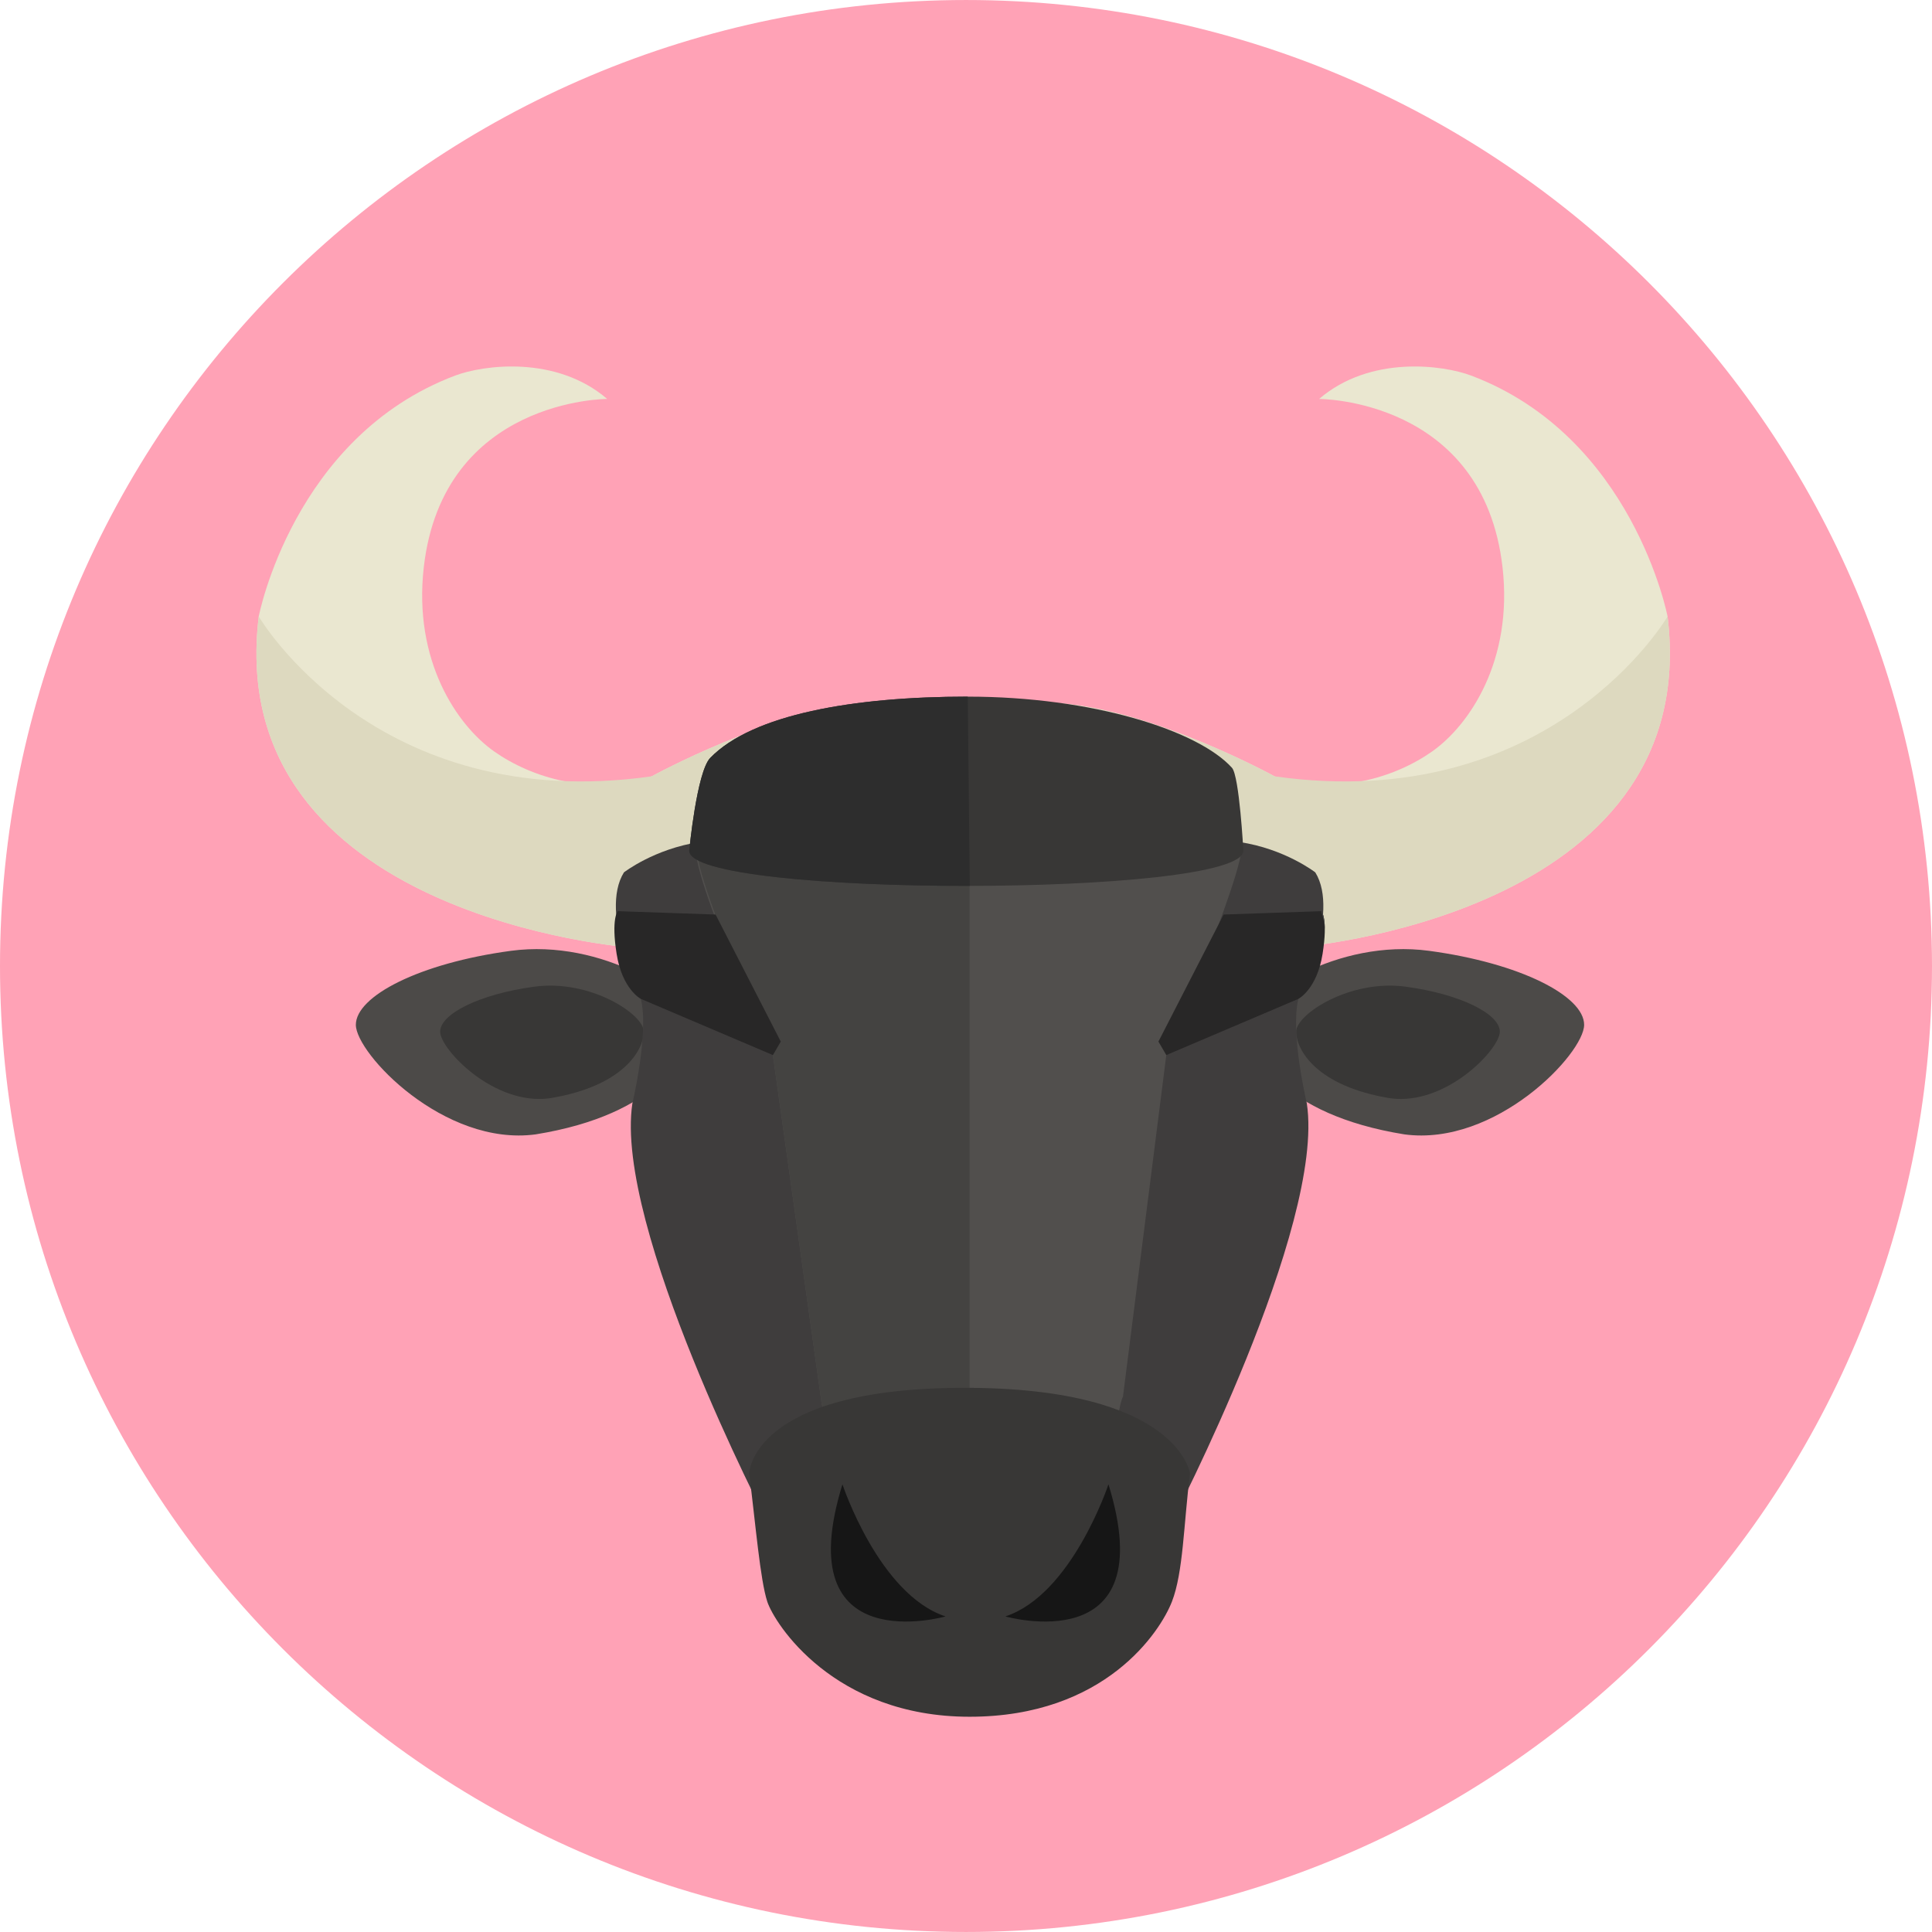
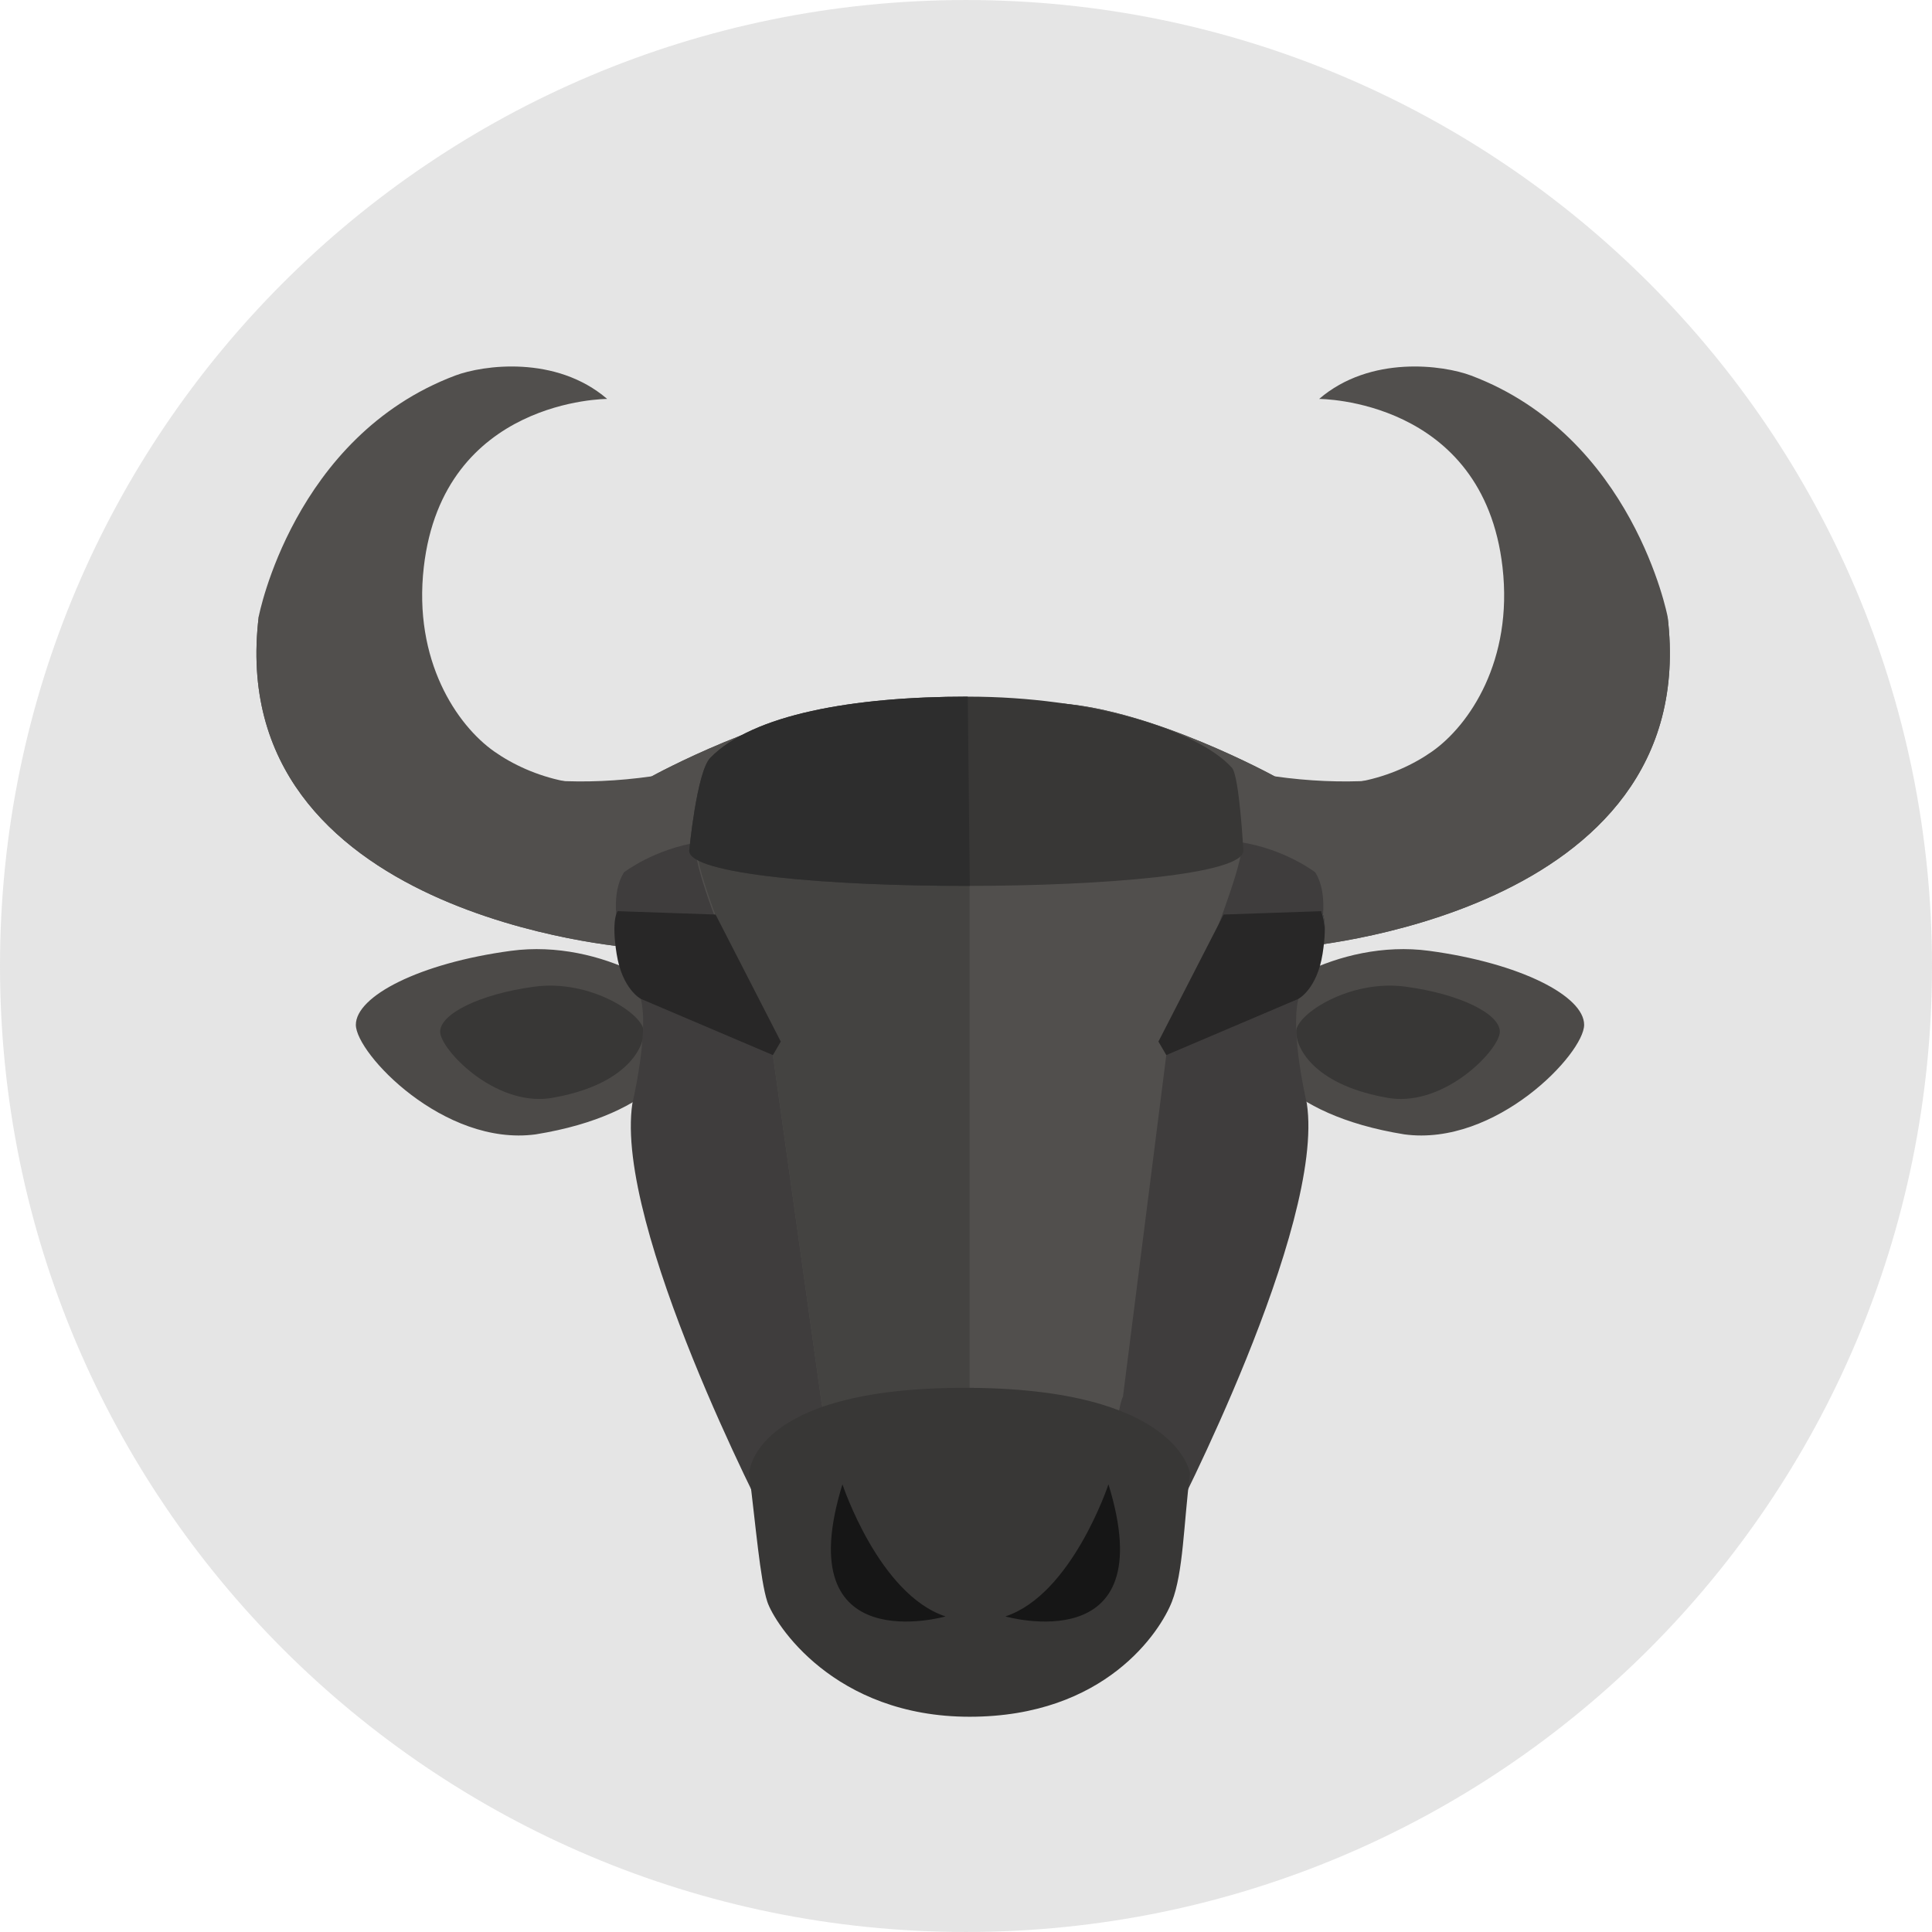
<svg xmlns="http://www.w3.org/2000/svg" height="800px" width="800px" version="1.1" id="Layer_1" viewBox="0 0 496.159 496.159" xml:space="preserve" fill="#000000">
  <g id="SVGRepo_bgCarrier" stroke-width="0" />
  <g id="SVGRepo_tracerCarrier" stroke-linecap="round" stroke-linejoin="round" />
  <g id="SVGRepo_iconCarrier">
-     <path style="fill:#ffa2b6;" d="M248.083,0.003C111.071,0.003,0,111.063,0,248.085c0,137.001,111.07,248.07,248.083,248.07 c137.006,0,248.076-111.069,248.076-248.07C496.159,111.062,385.089,0.003,248.083,0.003z" />
-     <path style="fill:#EAE7D0;" d="M167.373,199.371c-15.639,5.093-30.906,0.336-40.461-6.388c-9.556-6.724-20.828-23.321-18.077-47.33 c4.961-43.284,47.094-43.202,47.094-43.202c-13.176-11.316-31.91-8.684-39.008-6.011c-41.625,15.681-50.474,61.879-50.474,61.879 c-9.358,77.235,95.644,85.017,95.644,85.017c55.194-2.04,60.517-62.722,60.517-62.722 C198.449,182.302,167.373,199.371,167.373,199.371z" />
-     <path style="fill:#DDD9BF;" d="M167.373,199.371C96.288,209.421,66.448,158.32,66.448,158.32 c-9.358,77.235,95.644,85.017,95.644,85.017c55.194-2.04,60.517-62.722,60.517-62.722 C198.449,182.302,167.373,199.371,167.373,199.371z" />
-     <path style="fill:#EAE7D0;" d="M428.251,158.32c0,0-8.849-46.198-50.474-61.879c-7.098-2.673-25.832-5.305-39.008,6.011 c0,0,42.133-0.082,47.094,43.202c2.752,24.009-8.521,40.606-18.076,47.33s-24.822,11.48-40.461,6.388 c0,0-31.076-17.069-55.235-18.756c0,0,5.323,60.682,60.517,62.722C332.607,243.337,437.609,235.555,428.251,158.32z" />
-     <path style="fill:#DDD9BF;" d="M428.251,158.32c0,0-29.84,51.101-100.925,41.051c0,0-31.076-17.069-55.235-18.756 c0,0,5.323,60.682,60.517,62.722C332.607,243.337,437.609,235.555,428.251,158.32z" />
+     <path style="fill:#b9b9b95d;" d="M248.083,0.003C111.071,0.003,0,111.063,0,248.085c0,137.001,111.07,248.07,248.083,248.07 c137.006,0,248.076-111.069,248.076-248.07C496.159,111.062,385.089,0.003,248.083,0.003z" />
+     <path style="fill:#514F4D;" d="M167.373,199.371c-15.639,5.093-30.906,0.336-40.461-6.388c-9.556-6.724-20.828-23.321-18.077-47.33 c4.961-43.284,47.094-43.202,47.094-43.202c-13.176-11.316-31.91-8.684-39.008-6.011c-41.625,15.681-50.474,61.879-50.474,61.879 c-9.358,77.235,95.644,85.017,95.644,85.017c55.194-2.04,60.517-62.722,60.517-62.722 C198.449,182.302,167.373,199.371,167.373,199.371z" />
+     <path style="fill:#514F4D;" d="M167.373,199.371C96.288,209.421,66.448,158.32,66.448,158.32 c-9.358,77.235,95.644,85.017,95.644,85.017c55.194-2.04,60.517-62.722,60.517-62.722 C198.449,182.302,167.373,199.371,167.373,199.371z" />
+     <path style="fill:#514F4D;" d="M428.251,158.32c0,0-8.849-46.198-50.474-61.879c-7.098-2.673-25.832-5.305-39.008,6.011 c0,0,42.133-0.082,47.094,43.202c2.752,24.009-8.521,40.606-18.076,47.33s-24.822,11.48-40.461,6.388 c0,0-31.076-17.069-55.235-18.756c0,0,5.323,60.682,60.517,62.722C332.607,243.337,437.609,235.555,428.251,158.32z" />
+     <path style="fill:#514F4D;" d="M428.251,158.32c0,0-29.84,51.101-100.925,41.051c0,0-31.076-17.069-55.235-18.756 c0,0,5.323,60.682,60.517,62.722C332.607,243.337,437.609,235.555,428.251,158.32z" />
    <path style="fill:#4C4A48;" d="M367.007,244.183c-23.533-3.177-46.177,11.646-46.177,19.002c0,7.355,8.18,23.02,39.815,28.133 c23.533,3.177,46.178-20.778,46.178-28.133C406.823,255.829,390.54,247.358,367.007,244.183z" />
    <path style="fill:#383736;" d="M360.958,253.385c-14.313-1.933-28.085,7.083-28.085,11.557s4.976,14,24.216,17.111 c14.313,1.932,28.085-12.638,28.085-17.111S375.271,255.316,360.958,253.385z" />
    <path style="fill:#4C4A48;" d="M131.202,244.183c-23.533,3.176-39.816,11.646-39.816,19.002c0,7.355,22.645,31.31,46.178,28.133 c31.635-5.113,39.816-20.778,39.816-28.133C177.38,255.829,154.735,241.006,131.202,244.183z" />
    <path style="fill:#383736;" d="M137.251,253.385c-14.313,1.932-24.216,7.083-24.216,11.557s13.772,19.042,28.085,17.111 c19.24-3.11,24.216-12.638,24.216-17.111S151.564,251.452,137.251,253.385z" />
    <path style="fill:#3F3D3D;" d="M333.445,256.518c0,0,10.828-22.088,4.332-32.483c0,0-7.796-6.063-19.49-7.796 c0,0-39.702-22.497-69.281-22.497c-29.579,0-69.28,22.497-69.28,22.497c-11.693,1.733-19.49,7.796-19.49,7.796 c-6.496,10.395,4.332,32.483,4.332,32.483c2.165,8.662-2.166,26.853-2.166,26.853c-4.764,31.617,34.648,107.411,34.648,107.411 c3.464,6.063,18.181,48.385,51.955,48.385s48.492-42.321,51.956-48.385c0,0,39.414-75.794,34.649-107.411 C335.61,283.371,331.28,265.18,333.445,256.518z" />
    <path style="fill:#514F4D;" d="M318.286,216.239c0,0-39.702-22.497-69.281-22.497s-69.28,22.497-69.28,22.497 c-6.338,0,18.768,54.717,18.768,54.717l12.561,89.764c3.464,6.063,4.177,78.447,37.951,78.447s35.918-74.384,39.382-80.447 l11.132-87.764C299.519,270.956,322.887,216.239,318.286,216.239z" />
    <path style="fill:#444341;" d="M179.725,216.239c-5.588,0,18.768,54.717,18.768,54.717l12.561,89.764 c3.464,6.063,4.177,78.447,37.951,78.447V193.742C219.426,193.742,179.725,216.239,179.725,216.239z" />
    <path style="fill:#383736;" d="M247.76,356.407c-54.905,0-55.357,22.006-55.357,22.006c1.641,12.993,2.818,27.338,4.647,32.916 c1.829,5.578,17.04,29.55,51.955,29.55c34.916,0,49.02-22,51.956-29.55c2.937-7.549,3.007-19.923,4.648-32.916 C305.609,378.413,302.665,356.407,247.76,356.407z" />
    <g>
      <path style="fill:#161616;" d="M216.35,381.192c-14.065,45.506,26.477,33.923,26.477,33.923 C225.704,409.488,216.35,381.192,216.35,381.192z" />
      <path style="fill:#161616;" d="M284.665,381.192c0,0-9.354,28.296-26.477,33.923C258.189,415.115,298.731,426.698,284.665,381.192z " />
    </g>
    <g>
      <path style="fill:#282727;" d="M183.768,234.863l-25.121-0.867c0,0-1.733,1.877-0.29,10.973c1.444,9.096,6.209,11.549,6.209,11.549 l33.926,14.438l2.021-3.466L183.768,234.863z" />
      <path style="fill:#282727;" d="M339.364,233.996l-25.121,0.867l-16.747,32.627l2.022,3.466l33.926-14.438 c0,0,4.764-2.454,6.208-11.549C341.097,235.873,339.364,233.996,339.364,233.996z" />
    </g>
    <path style="fill:#494949;" d="M339.364,233.996l-0.048,0.002c0.465,1.432,0.77,2.974,0.909,4.582 C340.207,234.924,339.364,233.996,339.364,233.996z" />
    <path style="fill:#383736;" d="M316.381,197.175c-8.732-9.666-35.981-18.272-67.847-18.272c-29.389,0-55.285,4.57-66.128,15.725 c-3.477,3.577-5.406,23.848-5.406,23.848c0,12.046,142.308,12.046,142.308,0C319.308,218.475,318.284,199.282,316.381,197.175z" />
    <path style="fill:#2D2D2D;" d="M248.534,178.903c-29.389,0-55.285,4.57-66.128,15.725c-3.477,3.577-5.406,23.848-5.406,23.848 c0,6.074,36.18,9.085,72.055,9.034L248.534,178.903z" />
  </g>
</svg>
